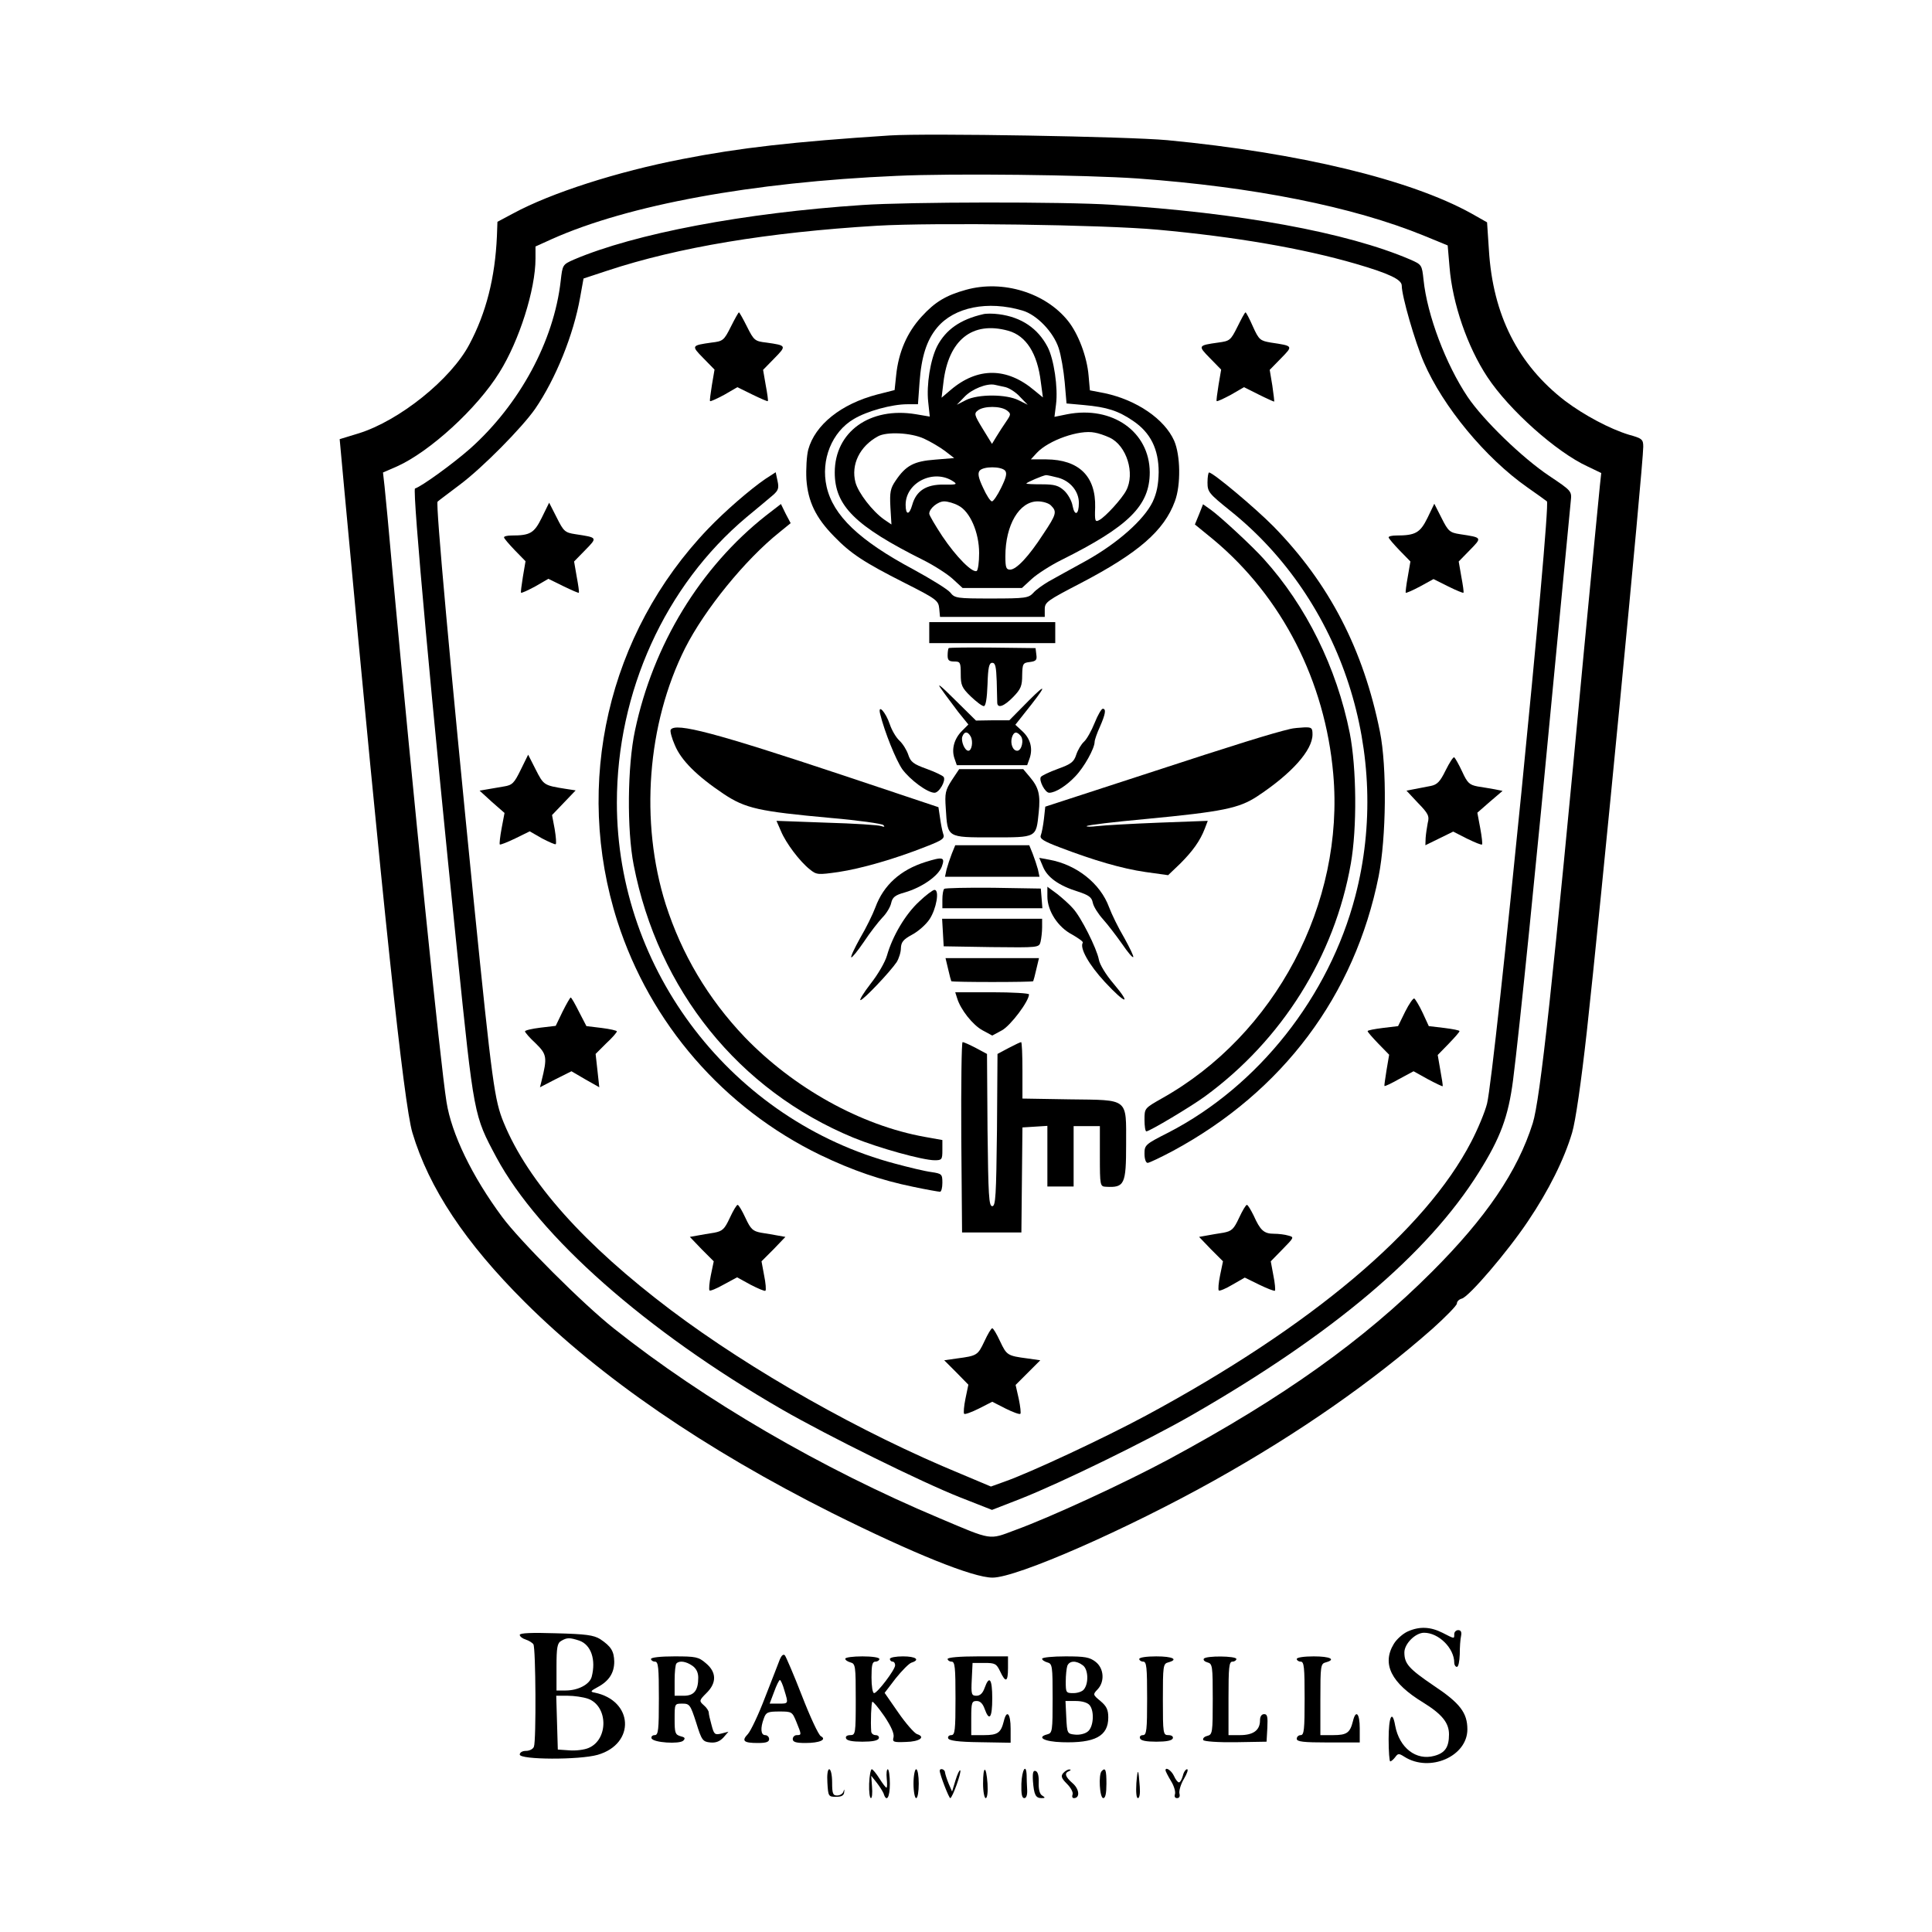
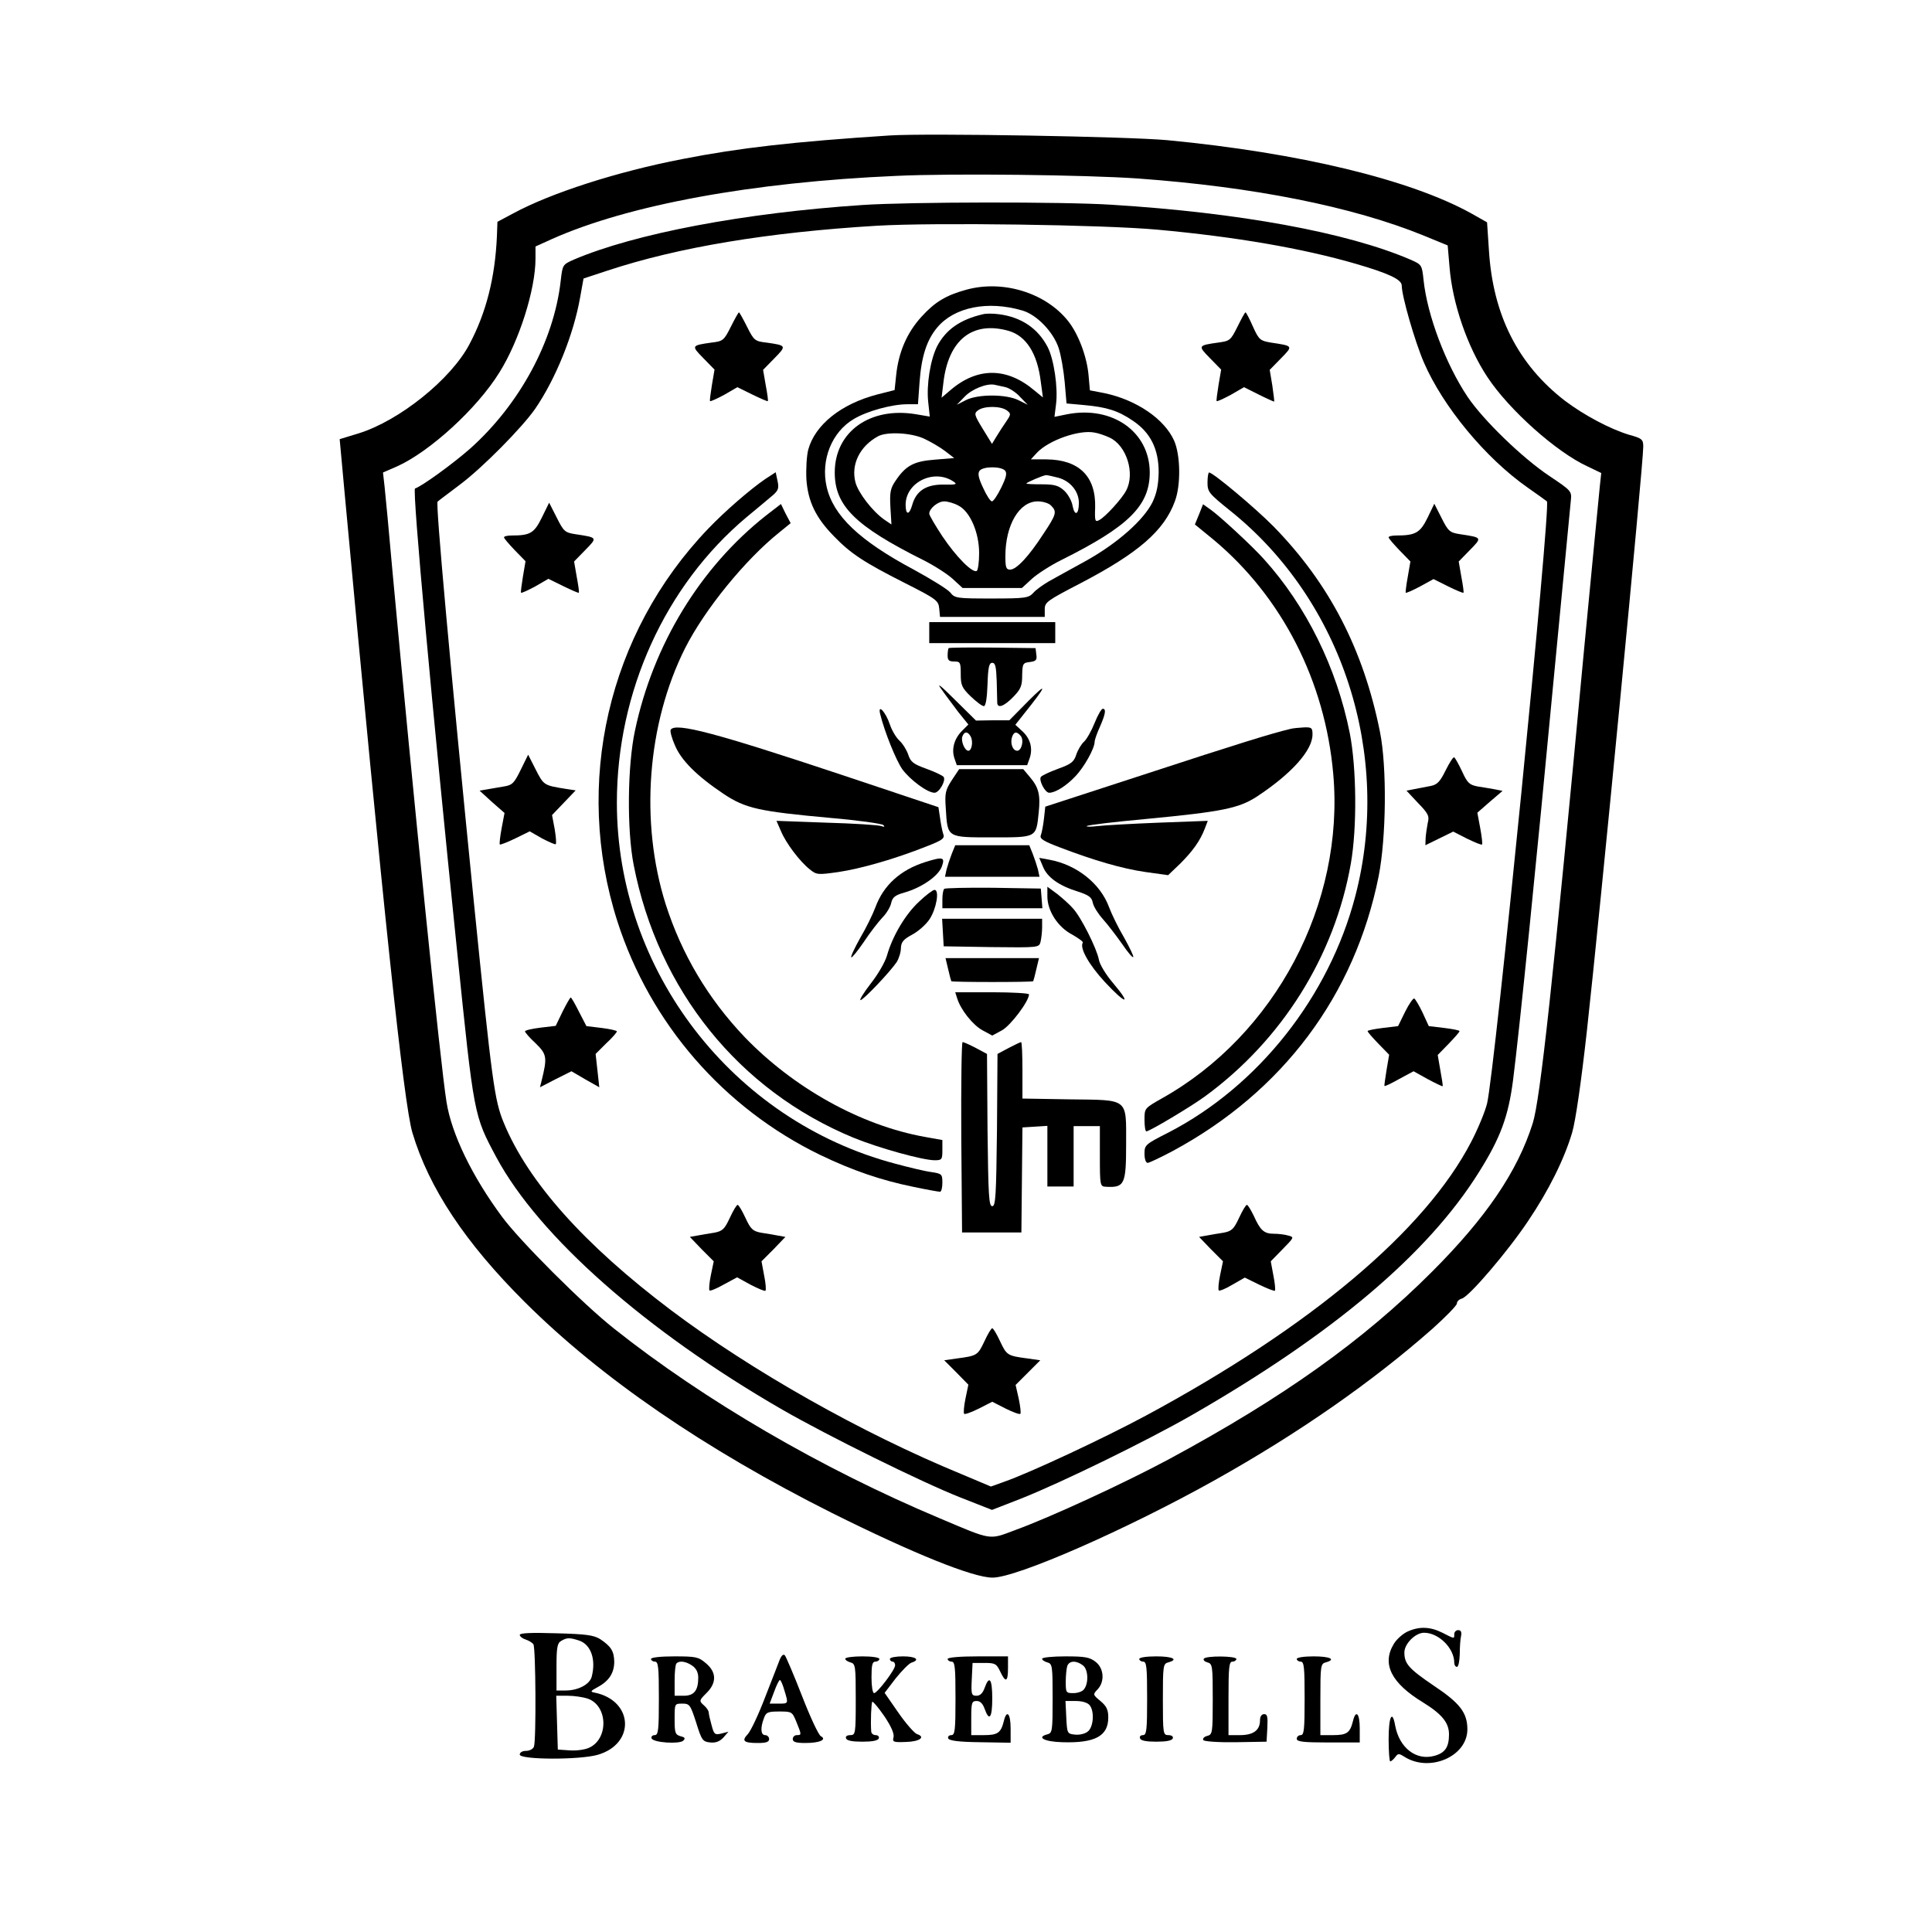
<svg xmlns="http://www.w3.org/2000/svg" version="1.0" width="736pt" height="736pt" viewBox="0 0 736 736" preserveAspectRatio="xMidYMid meet">
  <g transform="translate(0,736) scale(0.1,-0.1)" fill="#000000" stroke="none">
    <path d="M3390 6844 c-369 -24 -571 -47 -791 -90 -248 -48 -500 -129 -644 -207 l-60 -32 -2 -55 c-7 -158 -41 -292 -105 -412 -70 -133 -267 -291 -422 -339 l-72 -22 18 -196 c148 -1600 226 -2335 259 -2446 63 -211 202 -420 428 -645 290 -289 685 -560 1171 -804 309 -154 537 -246 611 -246 93 0 512 184 848 372 318 178 599 374 829 577 50 45 92 88 92 95 0 8 8 16 19 19 27 7 173 177 252 295 79 117 138 236 168 337 13 44 34 188 56 385 51 459 215 2159 215 2228 0 28 -4 32 -55 46 -72 22 -170 74 -243 129 -179 138 -275 327 -290 575 l-7 105 -60 34 c-233 129 -656 231 -1158 279 -152 14 -914 27 -1057 18z m945 -164 c441 -32 818 -107 1090 -218 l90 -37 7 -82 c11 -139 68 -304 144 -419 83 -126 264 -287 382 -341 l52 -25 -5 -46 c-3 -26 -30 -310 -61 -632 -118 -1265 -167 -1711 -195 -1799 -58 -184 -178 -360 -384 -566 -262 -262 -566 -479 -1004 -715 -170 -91 -449 -220 -584 -269 -101 -38 -86 -40 -287 45 -450 189 -896 449 -1240 722 -119 94 -359 334 -427 426 -115 155 -193 317 -212 438 -23 141 -127 1167 -206 2023 -13 149 -27 294 -30 322 l-6 53 53 23 c125 56 306 221 391 359 75 120 137 315 137 433 l0 46 64 29 c290 129 759 216 1311 240 212 10 720 4 920 -10z" />
    <path d="M3285 6579 c-451 -30 -867 -109 -1099 -208 -43 -19 -43 -20 -50 -81 -26 -230 -157 -471 -345 -639 -66 -58 -183 -143 -210 -152 -11 -4 66 -845 160 -1759 65 -635 64 -628 150 -789 162 -301 569 -661 1089 -961 172 -99 530 -276 677 -334 l122 -48 108 42 c155 61 484 222 653 319 538 309 899 614 1093 924 83 132 113 213 131 352 24 187 89 829 155 1530 34 352 63 657 65 677 4 37 3 38 -82 95 -102 68 -251 212 -311 301 -83 124 -154 311 -168 446 -6 57 -7 58 -50 77 -242 104 -654 179 -1138 209 -186 12 -775 11 -950 -1z m1125 -94 c296 -27 552 -71 755 -130 127 -37 175 -60 175 -83 0 -40 50 -213 84 -292 73 -169 235 -365 395 -477 36 -25 69 -49 74 -53 16 -14 -199 -2176 -228 -2294 -8 -32 -35 -97 -60 -145 -175 -338 -609 -704 -1240 -1044 -158 -85 -442 -218 -540 -252 l-50 -18 -114 48 c-379 156 -798 393 -1105 624 -330 249 -544 488 -637 714 -35 85 -44 148 -114 842 -90 900 -146 1518 -138 1524 4 4 42 32 84 64 86 64 238 218 288 290 78 114 146 282 171 424 l13 72 91 30 c269 89 611 146 1026 171 218 13 864 4 1070 -15z" />
    <path d="M3680 6256 c-76 -21 -118 -46 -169 -102 -56 -61 -88 -136 -97 -223 l-6 -57 -67 -17 c-137 -36 -236 -115 -262 -210 -6 -23 -9 -74 -7 -113 6 -84 35 -146 106 -218 63 -65 113 -98 267 -176 123 -62 130 -68 133 -98 l3 -32 200 0 199 0 0 29 c0 27 9 33 138 100 218 114 317 199 358 312 23 62 21 175 -3 230 -37 83 -143 155 -264 181 l-57 11 -5 56 c-6 72 -39 159 -78 208 -86 108 -249 158 -389 119z m215 -79 c55 -16 118 -82 138 -143 9 -27 19 -86 23 -130 l7 -81 66 -6 c89 -8 131 -22 187 -60 67 -45 98 -108 98 -196 -1 -47 -7 -79 -23 -113 -33 -68 -133 -157 -253 -224 -57 -31 -121 -67 -143 -79 -22 -13 -49 -32 -59 -44 -18 -19 -30 -21 -159 -21 -132 0 -140 1 -157 23 -10 12 -73 51 -139 87 -208 111 -307 206 -332 316 -23 102 20 209 104 258 50 30 145 56 203 56 l41 0 6 83 c7 98 27 161 67 209 65 78 193 104 325 65z" />
    <path d="M3745 6163 c-87 -20 -142 -59 -175 -122 -26 -52 -41 -147 -34 -212 l6 -56 -53 9 c-175 29 -309 -67 -309 -222 0 -127 78 -204 338 -334 40 -20 90 -52 111 -71 l38 -35 113 0 113 0 38 35 c21 19 71 51 111 71 259 129 338 208 338 335 -1 154 -142 254 -314 221 l-49 -10 6 48 c8 63 -8 172 -32 218 -37 71 -100 114 -186 125 -22 3 -49 3 -60 0z m96 -63 c68 -19 111 -86 124 -195 l8 -59 -33 27 c-104 88 -216 89 -319 1 l-34 -29 7 58 c19 162 110 235 247 197z m-10 -215 c15 -4 40 -20 55 -37 l29 -30 -34 17 c-47 24 -155 24 -201 1 l-35 -18 29 30 c28 30 86 53 116 46 8 -2 27 -6 41 -9z m4 -88 c17 -13 17 -15 -2 -43 -11 -16 -28 -42 -37 -57 l-17 -28 -35 57 c-33 54 -34 59 -18 71 23 17 85 17 109 0z m392 -104 c65 -30 98 -137 63 -202 -16 -31 -79 -100 -102 -112 -16 -9 -18 -5 -16 48 3 119 -62 182 -186 183 l-59 0 23 25 c45 48 162 89 220 77 14 -2 40 -11 57 -19z m-707 -4 c24 -11 60 -32 80 -47 l35 -27 -73 -6 c-80 -6 -111 -22 -150 -80 -20 -29 -23 -44 -20 -101 l4 -66 -28 19 c-45 32 -98 101 -109 141 -18 68 16 138 86 176 33 18 125 14 175 -9z m309 -122 c8 -10 4 -26 -15 -65 -14 -29 -30 -52 -35 -52 -6 0 -21 23 -34 52 -18 38 -21 55 -13 65 14 17 82 17 97 0z m-196 -42 c15 -10 9 -12 -37 -11 -68 1 -106 -24 -121 -78 -11 -39 -25 -39 -25 1 0 86 109 139 183 88z m399 15 c46 -13 78 -52 78 -96 0 -45 -16 -52 -24 -11 -3 19 -18 45 -32 58 -21 19 -36 24 -85 24 -32 0 -59 1 -59 3 0 4 63 31 75 32 6 0 27 -5 47 -10z m-381 -106 c44 -22 79 -102 79 -181 0 -34 -4 -64 -9 -68 -16 -9 -78 53 -131 132 -27 41 -50 80 -50 86 0 20 33 47 57 47 13 0 38 -7 54 -16z m353 0 c23 -23 21 -33 -30 -109 -55 -85 -102 -135 -126 -135 -15 0 -18 8 -18 51 0 119 53 209 123 209 20 0 43 -7 51 -16z" />
    <path d="M2784 6115 c-26 -52 -30 -55 -73 -60 -78 -11 -78 -12 -32 -59 l43 -44 -10 -59 c-5 -32 -9 -60 -7 -61 2 -2 26 9 54 24 l50 29 57 -28 c31 -15 58 -27 59 -25 2 2 -2 29 -8 61 l-10 58 43 44 c47 48 47 49 -31 60 -43 5 -47 8 -73 60 -15 30 -29 55 -31 55 -2 0 -16 -25 -31 -55z" />
    <path d="M4714 6115 c-26 -52 -29 -54 -73 -60 -78 -11 -78 -12 -32 -59 l43 -44 -10 -59 c-5 -32 -9 -60 -7 -61 2 -2 26 9 54 24 l50 29 56 -28 c30 -15 57 -27 59 -27 1 0 -2 27 -7 61 l-10 60 43 44 c47 48 47 47 -39 60 -40 7 -45 10 -68 61 -13 30 -26 54 -28 54 -3 0 -16 -25 -31 -55z" />
    <path d="M2915 5535 c-58 -40 -152 -121 -218 -190 -381 -398 -513 -970 -345 -1495 125 -389 404 -711 773 -890 123 -59 231 -96 353 -121 52 -11 98 -19 103 -19 5 0 9 15 9 34 0 33 -2 35 -42 41 -24 3 -86 18 -138 32 -620 164 -1060 735 -1060 1375 0 423 184 827 493 1087 44 36 90 75 103 86 19 17 22 26 16 53 l-7 33 -40 -26z" />
    <path d="M4600 5522 c0 -36 5 -42 87 -108 427 -342 617 -929 476 -1468 -100 -383 -369 -723 -711 -900 -89 -45 -92 -48 -92 -81 0 -20 5 -35 12 -35 6 0 50 21 97 46 418 226 692 592 783 1046 29 147 32 416 5 550 -63 314 -193 565 -405 782 -70 71 -231 206 -246 206 -3 0 -6 -17 -6 -38z" />
    <path d="M2064 5388 c-29 -59 -44 -68 -115 -68 -16 0 -29 -3 -29 -7 0 -4 19 -26 41 -49 l41 -42 -10 -59 c-5 -32 -9 -60 -7 -61 2 -2 26 9 54 24 l50 29 57 -28 c31 -15 58 -27 59 -25 2 2 -2 29 -8 61 l-10 58 42 43 c48 49 48 48 -37 61 -40 6 -45 11 -71 63 l-29 57 -28 -57z" />
    <path d="M2918 5396 c-250 -197 -430 -492 -499 -819 -29 -135 -31 -379 -5 -512 93 -477 401 -859 837 -1039 95 -39 264 -86 310 -86 27 0 29 3 29 38 l0 39 -67 12 c-245 44 -500 187 -686 380 -140 147 -240 316 -301 506 -99 314 -71 687 74 976 75 148 229 337 359 441 l43 35 -19 36 -18 37 -57 -44z" />
    <path d="M4568 5401 l-16 -39 71 -58 c261 -218 425 -539 456 -892 44 -494 -221 -995 -654 -1237 -65 -37 -65 -37 -65 -81 0 -24 3 -44 7 -44 12 0 168 93 223 133 294 215 494 534 556 887 24 136 22 364 -4 497 -50 250 -166 485 -328 664 -43 48 -164 160 -200 186 l-31 22 -15 -38z" />
    <path d="M5438 5387 c-28 -57 -46 -67 -119 -67 -16 0 -29 -3 -29 -7 0 -4 19 -26 42 -50 l41 -42 -10 -58 c-6 -32 -9 -60 -8 -61 2 -2 27 9 55 24 l51 28 56 -28 c30 -15 57 -26 58 -24 2 2 -2 29 -8 61 l-10 58 42 43 c48 49 48 48 -37 61 -39 6 -45 11 -70 61 l-28 55 -26 -54z" />
    <path d="M3540 4950 l0 -40 240 0 240 0 0 40 0 40 -240 0 -240 0 0 -40z" />
    <path d="M3614 4891 c-2 -2 -4 -15 -4 -28 0 -18 5 -23 25 -23 23 0 25 -3 25 -48 0 -42 4 -52 38 -85 21 -20 43 -37 50 -37 7 0 12 28 14 83 2 65 6 82 18 82 12 0 15 -15 17 -70 1 -38 2 -76 2 -82 1 -23 26 -14 61 22 29 30 34 42 34 83 1 44 3 47 29 50 24 3 28 8 25 28 l-3 25 -163 2 c-90 1 -166 0 -168 -2z" />
    <path d="M3586 4735 c15 -22 45 -61 65 -88 l38 -47 -24 -24 c-30 -30 -41 -70 -29 -105 l9 -26 134 0 134 0 10 28 c12 37 2 74 -29 102 l-26 24 34 43 c85 106 91 123 17 49 l-74 -75 -64 0 -63 -1 -81 80 c-54 54 -71 67 -51 40z m112 -181 c10 -19 4 -54 -9 -54 -14 0 -29 37 -23 54 8 21 21 20 32 0z m190 3 c14 -16 4 -57 -13 -57 -17 0 -27 28 -20 51 7 22 18 24 33 6z" />
    <path d="M3353 4640 c17 -69 60 -175 84 -210 30 -41 96 -90 123 -90 18 0 44 46 35 60 -3 5 -32 19 -65 31 -50 18 -61 26 -70 54 -6 18 -21 42 -34 54 -13 12 -29 40 -36 61 -16 48 -47 81 -37 40z" />
    <path d="M4170 4606 c-12 -30 -30 -62 -40 -71 -11 -10 -24 -32 -30 -50 -9 -28 -20 -36 -70 -54 -33 -12 -62 -26 -65 -31 -8 -13 16 -60 32 -60 24 0 66 27 99 62 34 35 74 107 74 132 0 7 9 33 20 57 21 48 25 69 11 69 -5 0 -19 -24 -31 -54z" />
    <path d="M2555 4580 c-3 -5 4 -32 16 -59 24 -58 85 -118 185 -185 84 -56 135 -67 409 -92 105 -9 195 -22 200 -27 7 -7 4 -8 -8 -4 -9 4 -103 10 -208 13 l-191 7 17 -39 c19 -46 72 -116 110 -146 26 -21 31 -21 109 -10 86 13 213 49 334 97 64 25 72 31 65 49 -4 12 -9 39 -12 61 l-6 40 -365 122 c-481 160 -637 202 -655 173z" />
    <path d="M4915 4583 c-68 -16 -204 -58 -546 -170 l-387 -126 -5 -46 c-3 -25 -8 -53 -12 -63 -5 -13 9 -22 72 -46 131 -50 237 -81 327 -94 l86 -12 46 44 c48 48 76 87 94 134 l11 29 -187 -7 c-103 -4 -208 -10 -233 -13 -25 -3 -44 -3 -41 0 3 4 105 16 225 27 294 28 355 41 424 86 132 87 211 176 211 236 0 25 -3 28 -32 27 -18 -1 -42 -3 -53 -6z" />
    <path d="M1984 4428 c-25 -51 -32 -59 -64 -64 -19 -3 -48 -8 -64 -11 l-29 -5 47 -43 48 -42 -11 -58 c-6 -32 -9 -60 -7 -62 2 -2 28 8 59 23 l55 27 47 -27 c27 -14 50 -24 52 -22 3 2 1 28 -4 58 l-10 53 45 47 45 47 -39 6 c-82 13 -83 14 -113 73 l-29 57 -28 -57z" />
    <path d="M5507 4425 c-21 -43 -32 -54 -56 -59 -17 -3 -45 -9 -62 -12 l-31 -6 44 -47 c39 -40 44 -50 37 -76 -3 -16 -7 -42 -8 -57 l-1 -28 53 26 53 26 53 -27 c29 -14 55 -25 57 -22 2 2 -1 30 -7 62 l-11 59 48 42 48 41 -29 6 c-17 3 -46 8 -66 11 -31 6 -39 13 -59 57 -13 28 -27 52 -30 54 -4 2 -18 -20 -33 -50z" />
    <path d="M3626 4388 c-25 -39 -27 -50 -23 -108 7 -112 3 -110 177 -110 171 0 167 -2 177 95 7 67 0 95 -33 134 l-26 31 -122 0 -122 0 -28 -42z" />
    <path d="M3626 4108 c-7 -18 -16 -45 -20 -60 l-6 -28 180 0 180 0 -6 28 c-4 15 -13 42 -20 60 l-13 32 -141 0 -141 0 -13 -32z" />
    <path d="M3525 4076 c-95 -30 -159 -88 -190 -172 -10 -27 -36 -80 -58 -117 -21 -38 -37 -71 -34 -74 3 -2 24 24 48 59 23 35 55 76 70 92 16 16 31 41 34 56 5 22 15 30 51 40 66 19 129 63 142 99 13 36 4 38 -63 17z" />
    <path d="M3973 4059 c16 -41 61 -73 132 -95 43 -14 54 -22 58 -43 3 -15 21 -43 39 -63 18 -20 50 -62 72 -93 21 -31 40 -54 43 -51 3 2 -13 35 -34 73 -22 37 -48 90 -58 117 -33 90 -123 162 -228 181 l-38 7 14 -33z" />
    <path d="M3597 3974 c-4 -4 -7 -22 -7 -41 l0 -33 191 0 190 0 -3 38 -3 37 -181 3 c-99 1 -183 -1 -187 -4z" />
    <path d="M3990 3945 c0 -55 40 -117 94 -145 24 -14 43 -27 41 -31 -13 -20 23 -84 84 -150 80 -86 104 -90 32 -5 -28 33 -52 72 -55 91 -8 42 -68 162 -99 195 -12 14 -39 38 -59 54 l-38 28 0 -37z" />
    <path d="M3501 3925 c-52 -48 -101 -131 -122 -205 -7 -25 -35 -73 -62 -107 -27 -35 -44 -63 -39 -63 11 0 114 109 138 145 8 13 16 37 16 53 1 23 9 33 42 51 23 12 53 38 67 59 26 39 39 112 19 112 -6 0 -33 -20 -59 -45z" />
    <path d="M3592 3808 l3 -53 181 -3 c181 -2 182 -2 188 20 3 13 6 38 6 56 l0 32 -191 0 -190 0 3 -52z" />
    <path d="M3612 3668 c5 -23 11 -44 12 -46 5 -4 307 -4 312 0 1 2 7 23 12 46 l10 42 -178 0 -178 0 10 -42z" />
    <path d="M3646 3558 c13 -44 60 -103 97 -123 l37 -20 37 20 c33 18 103 111 103 137 0 4 -63 8 -141 8 l-140 0 7 -22z" />
    <path d="M2143 3506 l-26 -54 -59 -7 c-32 -4 -58 -10 -58 -14 0 -4 18 -25 41 -46 43 -42 44 -54 22 -143 l-6 -24 60 31 60 30 53 -31 53 -30 -7 64 -7 63 40 40 c23 21 41 42 41 46 0 3 -26 9 -58 13 l-58 7 -28 54 c-15 30 -29 55 -32 55 -2 0 -16 -24 -31 -54z" />
    <path d="M5353 3506 l-27 -55 -58 -7 c-32 -4 -58 -9 -58 -12 0 -4 19 -25 41 -48 l41 -42 -10 -59 c-5 -32 -9 -59 -8 -60 2 -2 27 10 57 27 l54 29 54 -30 c30 -16 55 -28 57 -27 1 2 -3 29 -9 61 l-10 58 41 42 c23 24 42 45 42 49 0 3 -26 8 -58 12 l-59 7 -23 50 c-13 28 -28 52 -32 55 -4 3 -20 -20 -35 -50z" />
    <path d="M3662 3028 l3 -363 113 0 113 0 2 200 2 200 48 3 47 3 0 -115 0 -116 50 0 50 0 0 115 0 115 50 0 50 0 0 -115 c0 -112 1 -115 23 -116 71 -4 77 9 77 162 0 178 12 168 -215 171 l-180 3 0 107 c0 60 -2 108 -5 108 -3 0 -24 -10 -47 -22 l-43 -23 -2 -290 c-3 -250 -5 -290 -18 -290 -13 0 -15 40 -18 290 l-2 290 -43 23 c-23 12 -45 22 -50 22 -4 0 -6 -163 -5 -362z" />
    <path d="M2780 2720 c-20 -43 -28 -50 -59 -56 -20 -3 -49 -8 -65 -11 l-28 -5 45 -47 46 -46 -11 -53 c-6 -29 -8 -55 -5 -58 2 -3 27 7 55 23 l50 27 51 -28 c29 -15 55 -26 57 -23 3 3 1 29 -5 58 l-10 54 46 46 45 47 -28 5 c-16 3 -45 8 -65 11 -31 6 -39 13 -59 56 -13 28 -26 50 -30 50 -4 0 -17 -22 -30 -50z" />
    <path d="M4720 2720 c-20 -43 -28 -50 -59 -56 -20 -3 -49 -8 -65 -11 l-28 -5 45 -47 46 -46 -11 -53 c-6 -29 -8 -55 -5 -58 3 -3 27 7 52 22 l47 27 55 -27 c31 -15 57 -25 60 -23 2 3 0 29 -6 58 l-10 54 45 46 c44 45 45 46 22 52 -13 4 -37 7 -55 7 -38 0 -52 13 -77 69 -11 22 -22 41 -26 41 -4 0 -17 -22 -30 -50z" />
    <path d="M3750 2250 c-25 -53 -28 -55 -104 -65 l-49 -7 46 -46 46 -47 -11 -53 c-6 -29 -8 -55 -5 -58 3 -3 28 6 56 20 l51 26 51 -26 c28 -14 53 -23 56 -20 3 2 0 28 -6 57 l-12 53 47 47 47 47 -49 7 c-76 10 -79 12 -104 65 -13 28 -26 50 -30 50 -4 0 -17 -22 -30 -50z" />
    <path d="M5363 1145 c-18 -8 -42 -29 -53 -47 -47 -77 -10 -150 112 -224 71 -44 98 -77 98 -121 0 -49 -15 -71 -56 -82 -69 -19 -133 30 -149 115 -11 63 -25 35 -25 -51 0 -47 3 -85 6 -85 4 0 12 7 19 16 11 15 14 15 36 1 96 -60 239 2 239 105 0 63 -28 100 -129 167 -94 64 -111 83 -111 126 0 33 42 75 75 75 56 0 115 -59 115 -114 0 -9 5 -16 10 -16 6 0 10 21 11 48 0 26 2 57 5 70 3 15 -1 22 -11 22 -8 0 -15 -7 -15 -15 0 -19 2 -19 -45 5 -46 23 -87 25 -132 5z" />
    <path d="M1980 1132 c0 -6 10 -14 23 -18 12 -4 25 -12 29 -18 9 -13 11 -368 2 -390 -3 -9 -17 -16 -30 -16 -14 0 -24 -6 -24 -14 0 -20 227 -21 297 -1 145 42 136 207 -12 237 -17 3 -16 6 12 21 43 23 63 54 63 97 -1 40 -12 58 -54 86 -25 15 -53 19 -168 22 -92 3 -138 1 -138 -6z m227 -22 c45 -16 64 -73 47 -138 -8 -29 -52 -52 -99 -52 l-35 0 0 90 c0 74 3 91 18 99 22 13 32 13 69 1z m32 -221 c78 -27 80 -156 3 -188 -16 -7 -49 -11 -73 -9 l-44 3 -3 103 -3 102 44 0 c24 0 58 -5 76 -11z" />
    <path d="M2971 1039 c-5 -13 -30 -78 -56 -144 -25 -66 -55 -129 -66 -141 -25 -26 -16 -34 38 -34 32 0 43 4 43 15 0 8 -7 15 -15 15 -17 0 -19 27 -5 64 8 23 15 26 59 26 48 0 49 -1 65 -40 20 -49 20 -50 1 -50 -8 0 -15 -7 -15 -15 0 -11 12 -15 48 -15 55 0 83 13 59 26 -9 5 -41 74 -72 154 -31 80 -61 149 -65 154 -6 6 -13 -1 -19 -15z m17 -118 c16 -52 16 -51 -22 -51 l-34 0 17 45 c9 25 19 45 22 45 3 0 11 -17 17 -39z" />
    <path d="M2480 1040 c0 -5 7 -10 15 -10 13 0 15 -22 15 -140 0 -121 -2 -140 -16 -140 -9 0 -14 -6 -12 -12 6 -17 107 -23 121 -9 9 9 6 13 -11 17 -20 6 -22 13 -22 65 0 59 0 59 29 59 28 0 31 -4 53 -72 21 -68 25 -73 54 -76 21 -2 36 4 50 19 l19 22 -27 -7 c-25 -6 -28 -3 -37 31 -6 21 -11 43 -11 49 0 6 -8 19 -19 28 -18 16 -18 18 10 46 40 39 39 80 -2 114 -28 24 -38 26 -120 26 -53 0 -89 -4 -89 -10z m158 -26 c14 -10 22 -25 22 -45 0 -49 -16 -69 -55 -69 l-35 0 0 58 c0 32 3 62 7 65 11 12 37 8 61 -9z" />
    <path d="M3220 1041 c0 -5 9 -11 20 -14 19 -5 20 -14 20 -141 0 -131 -1 -136 -21 -136 -12 0 -19 -5 -16 -12 2 -9 24 -13 62 -13 38 0 60 4 63 13 2 6 -3 12 -12 12 -9 0 -16 6 -17 13 -3 38 0 109 4 114 3 2 23 -22 46 -55 26 -39 38 -66 35 -80 -5 -18 -1 -20 47 -18 52 1 77 19 42 30 -10 4 -42 40 -71 82 l-52 75 42 55 c24 30 51 57 60 60 35 11 17 24 -32 24 -27 0 -50 -4 -50 -10 0 -5 5 -10 10 -10 6 0 10 -6 10 -14 0 -17 -68 -106 -80 -106 -6 0 -10 27 -10 60 0 47 3 60 15 60 8 0 15 5 15 10 0 6 -28 10 -65 10 -36 0 -65 -4 -65 -9z" />
    <path d="M3610 1040 c0 -5 7 -10 15 -10 13 0 15 -22 15 -140 0 -121 -2 -140 -16 -140 -9 0 -14 -6 -12 -12 3 -9 38 -14 121 -15 l117 -2 0 54 c0 58 -15 74 -26 28 -11 -44 -23 -53 -75 -53 l-49 0 0 65 c0 59 2 65 21 65 13 0 23 -10 30 -30 18 -50 29 -34 29 40 0 74 -11 90 -29 40 -7 -20 -17 -30 -31 -30 -19 0 -21 5 -18 63 l3 62 45 0 c41 0 46 -3 60 -32 21 -45 30 -41 30 12 l0 45 -115 0 c-70 0 -115 -4 -115 -10z" />
    <path d="M3970 1041 c0 -5 9 -11 20 -14 19 -5 20 -14 20 -137 0 -124 -1 -132 -20 -137 -43 -11 -12 -28 56 -30 125 -4 176 23 176 94 0 29 -6 43 -30 63 -29 24 -29 25 -11 44 28 29 25 80 -7 105 -23 18 -41 21 -115 21 -49 0 -89 -4 -89 -9z m155 -25 c21 -15 23 -69 4 -92 -6 -8 -24 -14 -40 -14 -28 0 -29 2 -29 44 0 24 3 51 6 60 8 20 34 21 59 2z m26 -152 c19 -23 15 -85 -8 -101 -10 -8 -31 -13 -48 -11 -29 3 -30 4 -33 66 l-3 62 39 0 c24 0 45 -6 53 -16z" />
    <path d="M4340 1040 c0 -5 7 -10 15 -10 13 0 15 -22 15 -140 0 -121 -2 -140 -16 -140 -9 0 -14 -6 -11 -12 2 -9 24 -13 62 -13 38 0 60 4 63 13 2 7 -5 12 -17 12 -20 0 -21 5 -21 136 0 127 1 136 20 141 41 11 18 23 -45 23 -37 0 -65 -4 -65 -10z" />
    <path d="M4586 1041 c-3 -5 3 -11 14 -14 19 -5 20 -14 20 -140 0 -128 -1 -135 -21 -140 -12 -3 -18 -10 -15 -16 4 -5 55 -9 124 -8 l117 2 3 53 c2 42 0 52 -12 52 -10 0 -16 -9 -16 -24 0 -37 -25 -56 -76 -56 l-44 0 0 140 c0 118 2 140 15 140 8 0 15 5 15 10 0 12 -117 13 -124 1z" />
    <path d="M4940 1040 c0 -5 7 -10 15 -10 13 0 15 -22 15 -140 0 -118 -2 -140 -15 -140 -8 0 -15 -6 -15 -14 0 -11 25 -14 120 -14 l120 0 0 54 c0 57 -15 73 -26 27 -11 -44 -23 -53 -75 -53 l-49 0 0 136 c0 127 1 136 20 141 41 11 18 23 -45 23 -37 0 -65 -4 -65 -10z" />
-     <path d="M3152 568 c3 -51 4 -53 33 -53 21 0 30 5 31 18 1 12 1 13 -3 2 -2 -8 -13 -15 -24 -15 -16 0 -19 7 -19 50 0 28 -5 50 -11 50 -6 0 -9 -21 -7 -52z" />
-     <path d="M3311 565 c-1 -30 2 -55 7 -55 4 0 6 19 4 43 l-3 42 20 -25 c11 -14 23 -33 27 -42 11 -36 24 -16 24 37 0 30 -4 55 -8 55 -4 0 -6 -16 -4 -35 2 -19 2 -35 -1 -35 -3 0 -15 16 -27 35 -12 19 -25 35 -29 35 -4 0 -9 -25 -10 -55z" />
-     <path d="M3480 565 c0 -30 5 -55 10 -55 6 0 10 25 10 55 0 30 -4 55 -10 55 -5 0 -10 -25 -10 -55z" />
-     <path d="M3580 614 c0 -14 35 -104 40 -104 8 0 44 100 38 106 -3 2 -11 -15 -18 -38 l-13 -43 -13 30 c-7 17 -13 36 -14 43 0 12 -20 18 -20 6z" />
-     <path d="M3745 565 c0 -30 5 -55 10 -55 6 0 9 23 7 55 -5 71 -17 71 -17 0z" />
-     <path d="M3891 565 c-1 -39 2 -55 11 -55 8 0 12 12 11 32 -1 18 -2 43 -2 56 -2 46 -18 20 -20 -33z" />
-     <path d="M3935 575 c4 -52 10 -65 33 -65 14 0 15 2 2 10 -9 5 -14 23 -13 49 1 25 -3 41 -11 44 -10 4 -13 -5 -11 -38z" />
-     <path d="M4050 605 c-9 -11 -7 -19 15 -41 14 -14 24 -32 21 -40 -3 -8 -1 -14 5 -14 24 0 21 34 -4 56 -29 25 -34 40 -14 47 7 4 8 6 1 6 -6 1 -17 -6 -24 -14z" />
-     <path d="M4197 613 c-13 -12 -8 -103 6 -103 8 0 12 18 12 55 0 53 -4 63 -18 48z" />
-     <path d="M4329 567 c-2 -35 0 -57 6 -57 6 0 9 18 7 43 -5 71 -8 75 -13 14z" />
-     <path d="M4440 616 c0 -3 9 -21 21 -41 12 -19 18 -42 15 -50 -3 -9 0 -15 8 -15 9 0 12 7 9 18 -2 10 5 35 17 55 12 20 18 37 12 37 -5 0 -13 -11 -16 -25 -4 -14 -10 -25 -15 -25 -4 0 -13 11 -19 25 -10 21 -32 35 -32 21z" />
  </g>
</svg>
